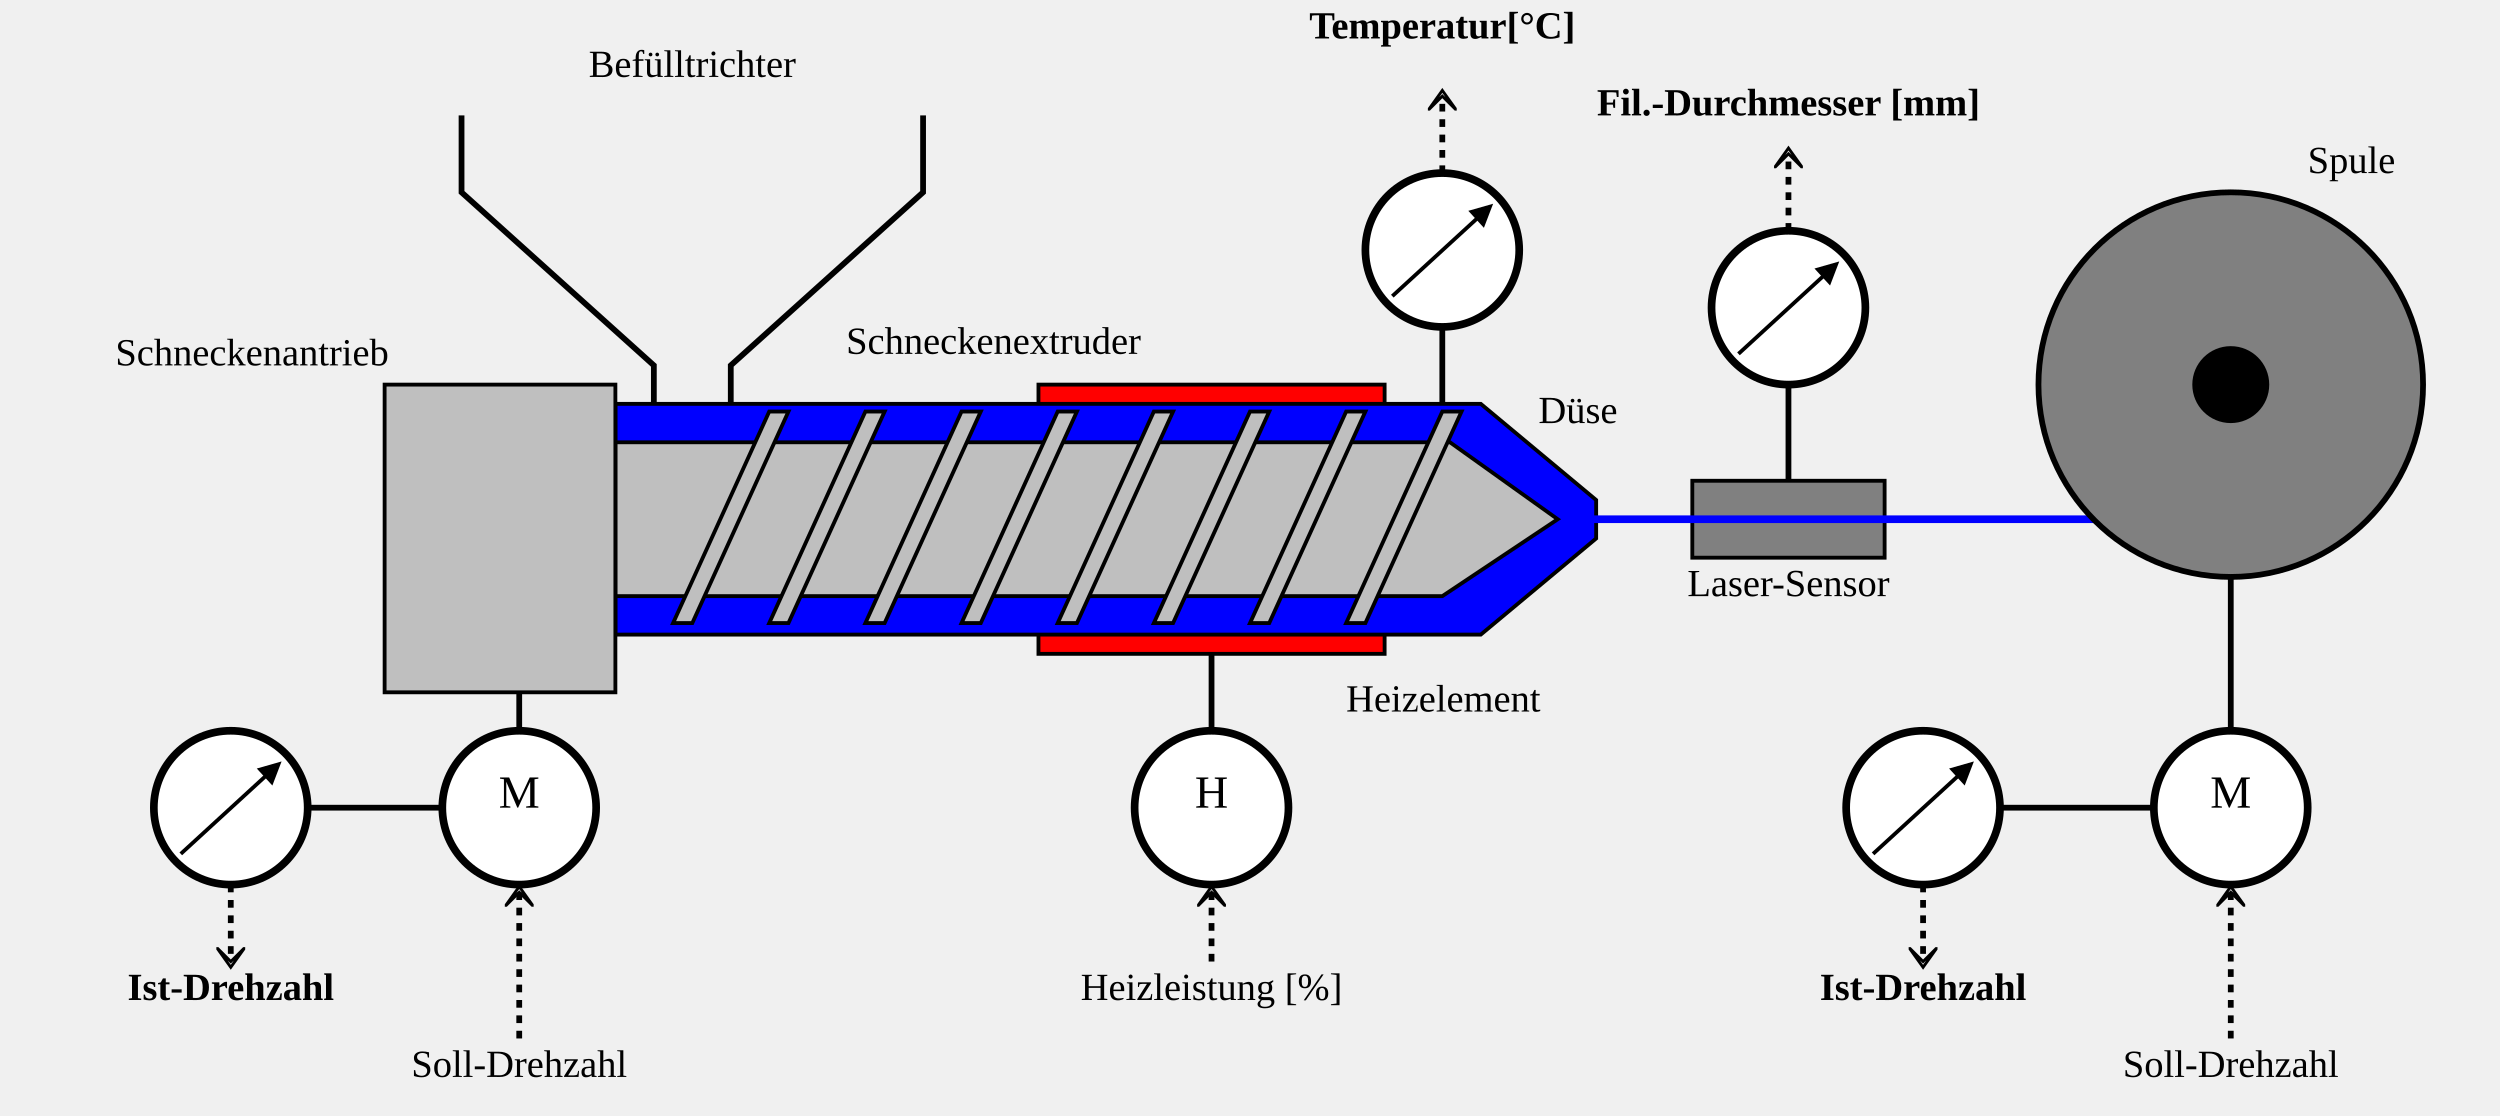
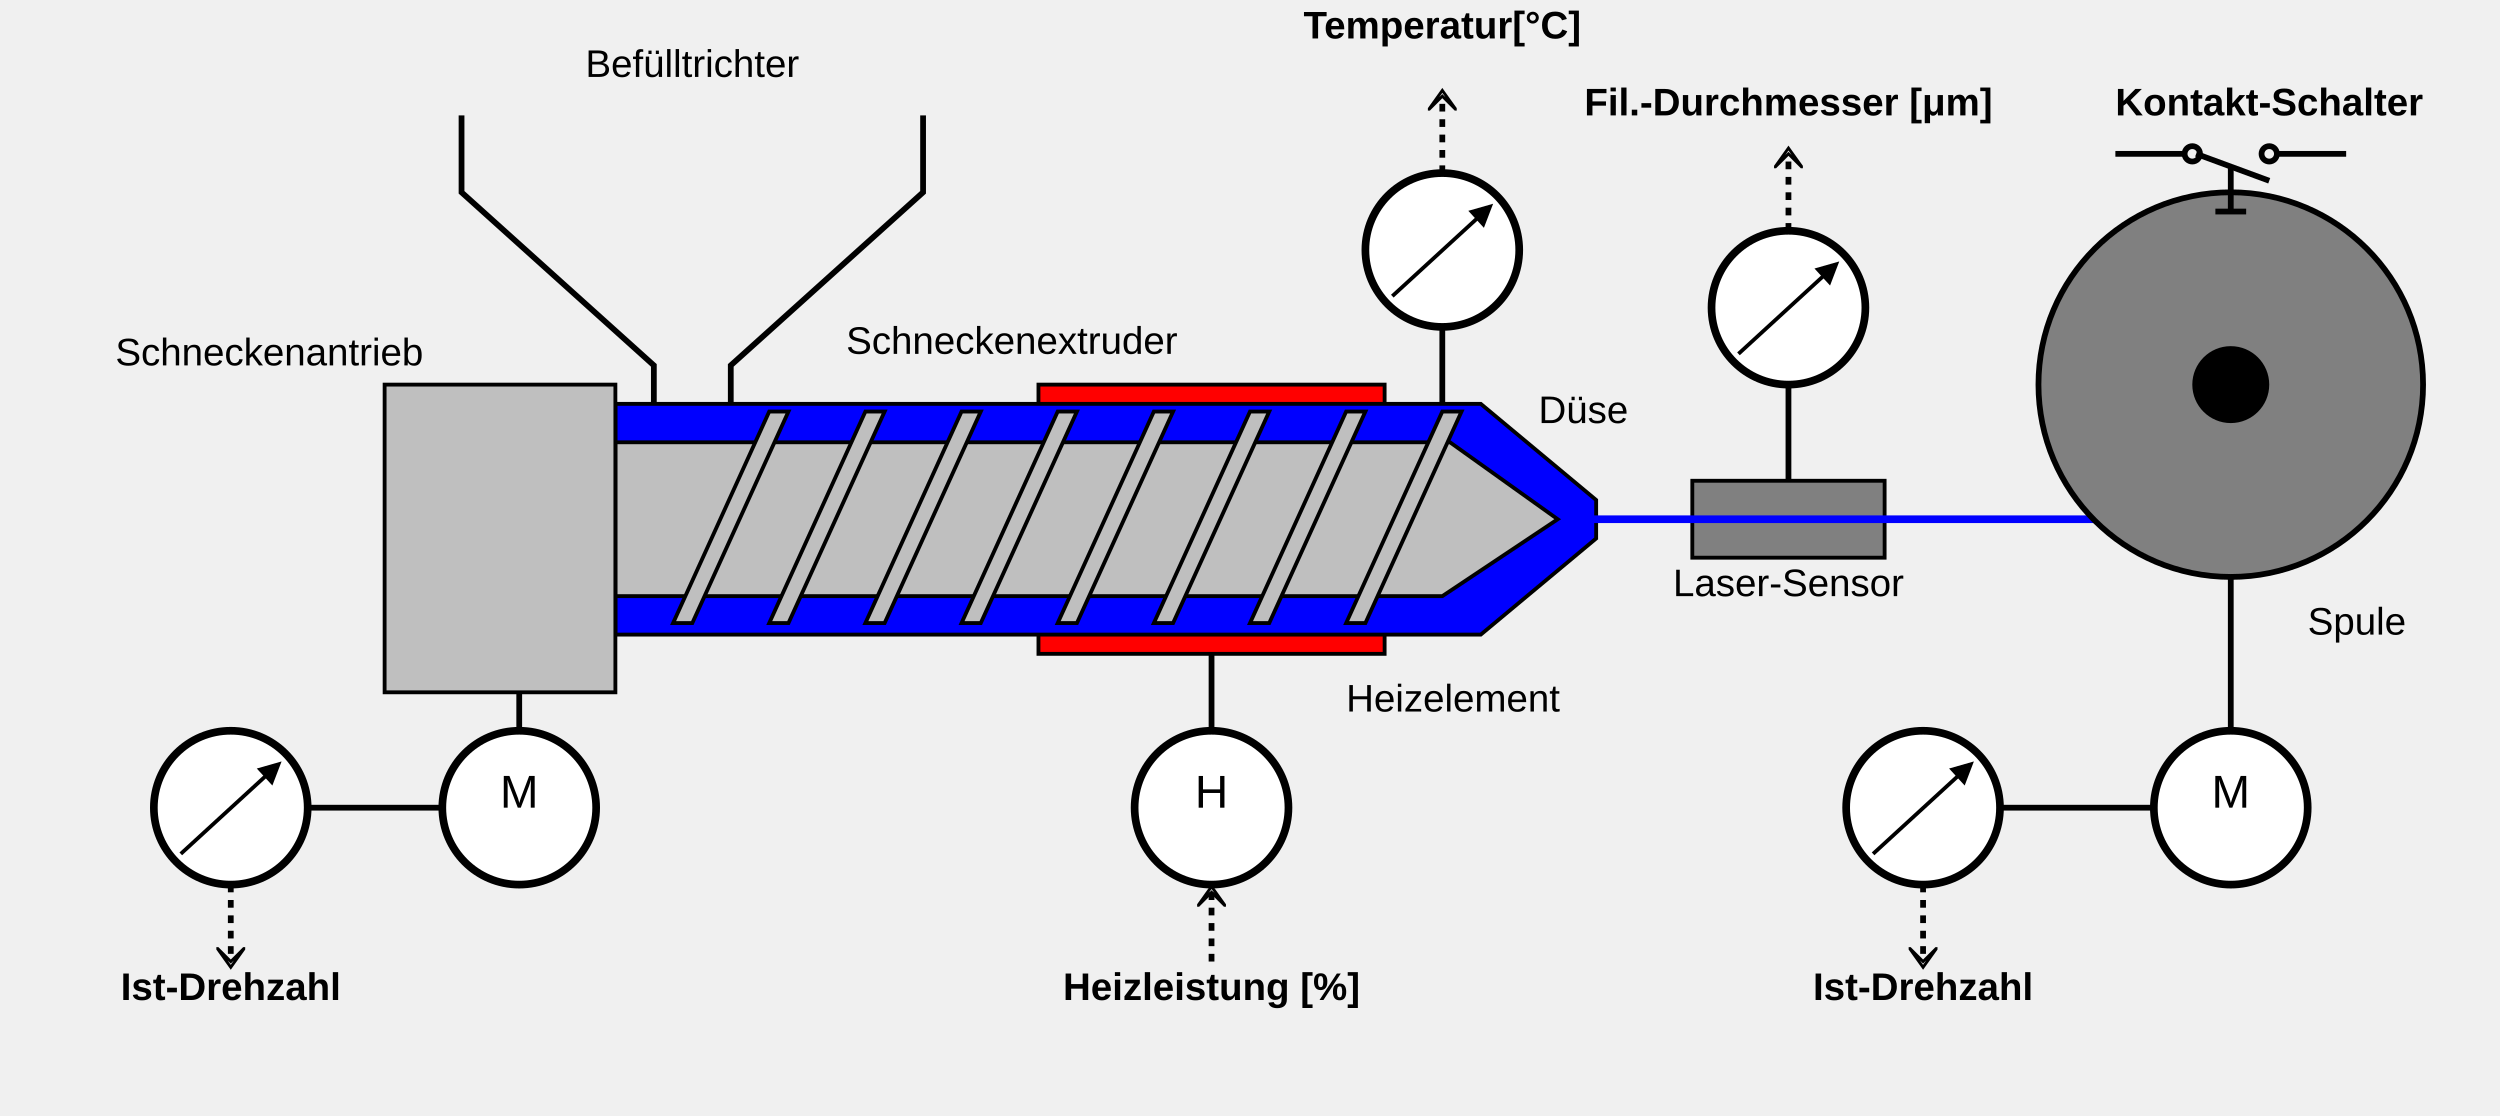
<svg xmlns="http://www.w3.org/2000/svg" version="1.1" width="650pt" height="290pt" viewBox="0 0 650 290">
  <defs>
    <marker id="arrow" viewBox="0 0 10 10" refX="5" refY="5" markerWidth="6" markerHeight="6" orient="auto-start-reverse">
      <path d="M 0 0 L 10 5 L 0 10 z" />
    </marker>
    <marker id="arrow_s" viewBox="0 0 10 10" refX="5" refY="5" markerWidth="5" markerHeight="5" orient="auto-start-reverse">
      <path d="M 0 0 L 7 5 L 0 10 L5 5 Z" fill="none" stroke="black" />
    </marker>
  </defs>
+   <style>
+     text {
+         font-family: Arial, sans-serif;
+     }
+ </style>
  <g id="extruder">
    <path d="M270 170V100H360V170Z" fill="#f00" stroke="black" />
    <path d="M160 165H385L415 140V130L385 105H160V165" fill="#00f" stroke="black" />
    <path d="M160 155H375L405 135L377 115H160V155" fill="#bfbfbf" stroke="black" />
    <path d="M175 162 L200 107 H205 L180 162 Z" fill="#bfbfbf" stroke="black" />
    <path d="M200 162L225 107H230L205 162Z" fill="#bfbfbf" stroke="black" />
    <path d="M225 162L250 107H255L230 162Z" fill="#bfbfbf" stroke="black" />
    <path d="M250 162L275 107H280L255 162Z" fill="#bfbfbf" stroke="black" />
    <path d="M275 162L300 107H305L280 162Z" fill="#bfbfbf" stroke="black" />
    <path d="M300 162L325 107H330L305 162Z" fill="#bfbfbf" stroke="black" />
    <path d="M325 162L350 107H355L330 162Z" fill="#bfbfbf" stroke="black" />
    <path d="M350 162L375 107H380L355 162Z" fill="#bfbfbf" stroke="black" />
    <path d="M100 180V100H160V180Z" fill="#bfbfbf" stroke="black" />
  </g>
  <g id="symbols">
    <circle cx="135" cy="210" r="20" fill="white" stroke="black" stroke-width="2" />
    <text x="135" y="210" text-anchor="middle" alignment-baseline="central">M</text>
    <path d="M135 190V180" stroke="black" stroke-width="1.5" fill="none" />
    <circle cx="60" cy="210" r="20" fill="white" stroke="black" stroke-width="2" />
    <path d="M47 222  71 200" marker-end="url(#arrow)" fill="none" stroke="black" />
    <path d="M80 210H115" stroke="black" stroke-width="1.5" fill="none" />
    <path d="M60 230V250" stroke="black" stroke-width="1.5" stroke-dasharray="2,2" marker-end="url(#arrow_s)" fill="none" />
-     <path d="M135 270V232" stroke="black" stroke-width="1.5" stroke-dasharray="2,2" marker-end="url(#arrow_s)" fill="none" />
-     <text x="135" y="280" text-anchor="middle" alignment-baseline="central" font-size="smaller">Soll-Drehzahl</text>
    <circle cx="315" cy="210" r="20" fill="white" stroke="black" stroke-width="2" />
    <text x="315" y="210" text-anchor="middle" alignment-baseline="central">H</text>
    <path d="M315 190V170" stroke="black" stroke-width="1.5" fill="none" />
    <path d="M315 250V232" stroke="black" stroke-width="1.5" stroke-dasharray="2,2" marker-end="url(#arrow_s)" fill="none" />
-     <text x="315" y="260" text-anchor="middle" alignment-baseline="central" font-size="smaller">Heizleistung [%]</text>
    <circle cx="375" cy="65" r="20" fill="white" stroke="black" stroke-width="2" />
    <path d="M362 77  386 55" marker-end="url(#arrow)" fill="none" stroke="black" />
    <path d="M375 85V105" stroke="black" stroke-width="1.5" fill="none" />
    <path d="M375 45V25" stroke="black" stroke-width="1.5" stroke-dasharray="2,2" marker-end="url(#arrow_s)" fill="none" />
    <path d="M120 30 V50 L170 95 V 105" fill="none" stroke="black" stroke-width="1.5" />
    <path d="M240 30 V50 L190 95 V 105" fill="none" stroke="black" stroke-width="1.5" />
    <rect width="50" height="20" x="440" y="125" fill="grey" stroke="black" />
    <path d="M465 125 V 100" fill="none" stroke="black" stroke-width="1.5" />
    <circle cx="465" cy="80" r="20" fill="white" stroke="black" stroke-width="2" />
    <path d="M452 92  476 70" marker-end="url(#arrow)" fill="none" stroke="black" />
    <path d="M465 60V40" stroke="black" stroke-width="1.5" stroke-dasharray="2,2" marker-end="url(#arrow_s)" fill="none" />
    <path d="M410 135H560" stroke="#00f" fill="none" stroke-width="1.993" stroke-miterlimit="10" />
    <circle cx="580" cy="100" r="50" fill="grey" stroke="black" stroke-width="1.5" />
    <circle cx="580" cy="100" r="10" fill="black" stroke-width="1.5" />
    <circle cx="580" cy="210" r="20" fill="white" stroke="black" stroke-width="2" />
    <text x="580" y="210" text-anchor="middle" alignment-baseline="central">M</text>
    <path d="M580 190V150" stroke="black" stroke-width="1.5" fill="none" />
    <circle cx="500" cy="210" r="20" fill="white" stroke="black" stroke-width="2" />
    <path d="M487 222  511 200" marker-end="url(#arrow)" fill="none" stroke="black" />
    <path d="M520 210H560" stroke="black" stroke-width="1.5" fill="none" />
    <path d="M500 230V250" stroke="black" stroke-width="1.5" stroke-dasharray="2,2" marker-end="url(#arrow_s)" fill="none" />
-     <path d="M580 270V232" stroke="black" stroke-width="1.5" stroke-dasharray="2,2" marker-end="url(#arrow_s)" fill="none" />
-     <text x="580" y="280" text-anchor="middle" alignment-baseline="central" font-size="smaller">Soll-Drehzahl</text>
+     <circle cx="570" cy="40" r="2" fill="transparent" stroke="black" stroke-width="1.5" />
+     <circle cx="590" cy="40" r="2" fill="transparent" stroke="black" stroke-width="1.5" />
+     <path d="M592 40H610" cy="40" r="5" fill="white" stroke="black" stroke-width="1.5" />
+     <path d="M568 40H550" cy="40" r="5" fill="white" stroke="black" stroke-width="1.5" />
+     <path d="M571 40L590 47" cy="40" r="5" fill="white" stroke="black" stroke-width="1.5" />
+     <path d="M580 43.5V55" cy="40" r="5" fill="white" stroke="black" stroke-width="1.5" />
+     <path d="M576 55H584" cy="40" r="5" fill="white" stroke="black" stroke-width="1.5" />
    <text x="180" y="20" text-anchor="middle" alignment-baseline="central" font-size="smaller">Befülltrichter </text>
    <text x="30" y="95" font-size="smaller">Schneckenantrieb</text>
    <text x="465" y="155" text-anchor="middle" alignment-baseline="central" font-size="smaller">Laser-Sensor</text>
-     <text x="600" y="45" font-size="smaller">Spule</text>
+     <text x="600" y="165" font-size="smaller">Spule</text>
    <text x="350" y="185" font-size="smaller">Heizelement</text>
    <text x="220" y="92" font-size="smaller">Schneckenextruder</text>
    <text x="400" y="110" font-size="smaller">Düse</text>
    <text id="screwRpmText" x="60" y="260" text-anchor="middle" alignment-baseline="central" font-size="smaller" font-weight="bold">Ist-Drehzahl</text>
    <text id="tempText" x="375" y="10" text-anchor="middle" alignment-baseline="central" font-size="smaller" font-weight="bold">Temperatur[°C]</text>
-     <text id="diameterText" x="465" y="30" text-anchor="middle" alignment-baseline="central" font-size="smaller" font-weight="bold">Fil.-Durchmesser [mm]</text>
+     <text id="diameterText" x="465" y="30" text-anchor="middle" alignment-baseline="central" font-size="smaller" font-weight="bold">Fil.-Durchmesser [μm]</text>
    <text id="spoolerRpmText" x="500" y="260" text-anchor="middle" alignment-baseline="central" font-size="smaller" font-weight="bold">Ist-Drehzahl</text>
+     <text id="contactSwitchText" x="590" y="30" text-anchor="middle" alignment-baseline="central" font-size="smaller" font-weight="bold">Kontakt-Schalter</text>
+     <text id="heaterPwmText" x="315" y="260" text-anchor="middle" alignment-baseline="central" font-size="smaller" font-weight="bold">Heizleistung [%]</text>
  </g>
</svg>
